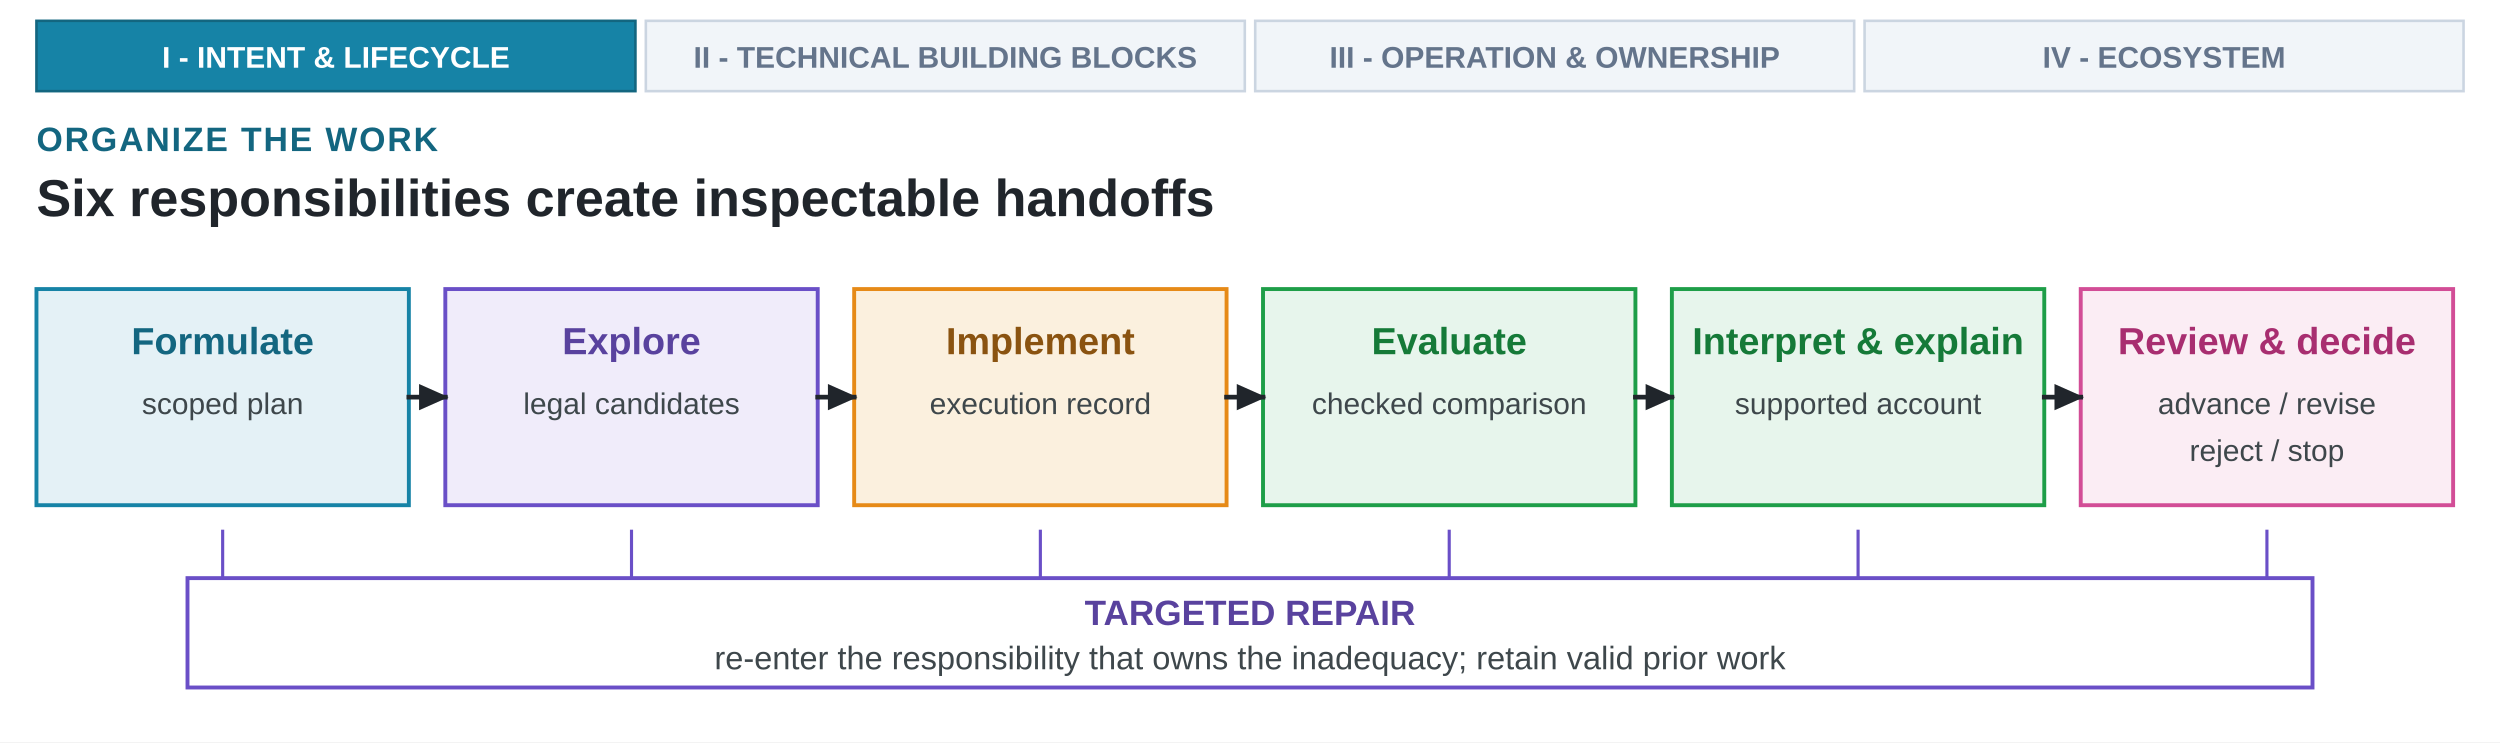
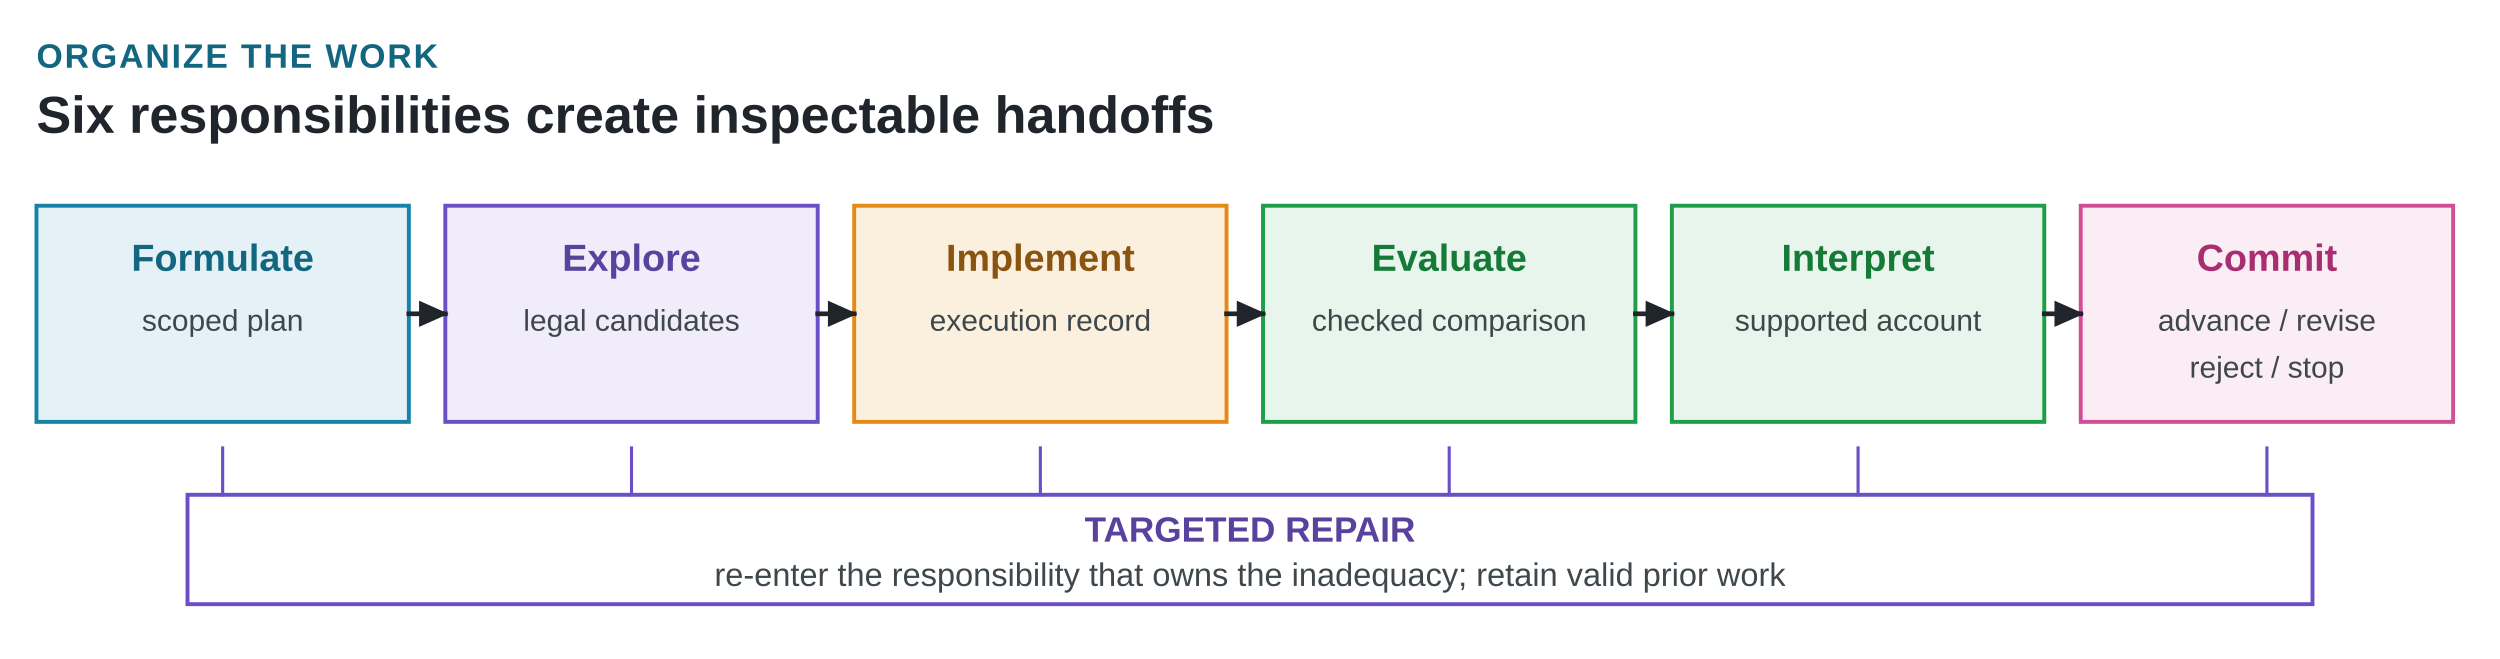
- <svg xmlns="http://www.w3.org/2000/svg" viewBox="0 0 960 285" role="img" aria-labelledby="cover-title-3 cover-desc-3">
+ <svg xmlns="http://www.w3.org/2000/svg" viewBox="0 32 960 253" role="img" aria-labelledby="cover-title-3 cover-desc-3">
  <defs>
    <marker id="arrow-ink" viewBox="0 0 10 10" refX="8" refY="5" markerWidth="7" markerHeight="7" orient="auto">
      <path d="M 0 1 L 9 5 L 0 9 Z" fill="#20252B" />
    </marker>
  </defs>
  <rect x="0" y="0" width="960" height="285" fill="#FFFFFF" />
-   <rect x="14.0" y="8" width="230.0" height="27" fill="#1683A6" stroke="#136680" stroke-width="1.0" />
-   <text x="129.0" y="26" text-anchor="middle" font-family="Arial, Helvetica, sans-serif" font-size="11.5" font-weight="700" fill="#FFFFFF">I - INTENT &amp; LIFECYCLE</text>
-   <rect x="248.0" y="8" width="230.0" height="27" fill="#F1F5F9" stroke="#CBD5E1" stroke-width="1.0" />
-   <text x="363.0" y="26" text-anchor="middle" font-family="Arial, Helvetica, sans-serif" font-size="11.5" font-weight="600" fill="#64748B">II - TECHNICAL BUILDING BLOCKS</text>
-   <rect x="482.0" y="8" width="230.0" height="27" fill="#F1F5F9" stroke="#CBD5E1" stroke-width="1.0" />
-   <text x="597.0" y="26" text-anchor="middle" font-family="Arial, Helvetica, sans-serif" font-size="11.5" font-weight="600" fill="#64748B">III - OPERATION &amp; OWNERSHIP</text>
-   <rect x="716.0" y="8" width="230.0" height="27" fill="#F1F5F9" stroke="#CBD5E1" stroke-width="1.0" />
-   <text x="831.0" y="26" text-anchor="middle" font-family="Arial, Helvetica, sans-serif" font-size="11.5" font-weight="600" fill="#64748B">IV - ECOSYSTEM</text>
  <text x="14" y="58" text-anchor="start" font-family="Arial, Helvetica, sans-serif" font-size="13" font-weight="700" fill="#136680" letter-spacing="0.7">ORGANIZE THE WORK</text>
  <text x="14" y="83" text-anchor="start" font-family="Arial, Helvetica, sans-serif" font-size="20" font-weight="700" fill="#20252B">Six responsibilities create inspectable handoffs</text>
  <rect x="14" y="111" width="143" height="83" fill="#E4F1F6" stroke="#1683A6" stroke-width="1.5" />
  <text x="85.5" y="136" text-anchor="middle" font-family="Arial, Helvetica, sans-serif" font-size="14.5" font-weight="700" fill="#136680">Formulate</text>
  <text x="85.5" y="159" text-anchor="middle" font-family="Arial, Helvetica, sans-serif" font-size="11.5" font-weight="400" fill="#3E474B">scoped plan</text>
  <rect x="171" y="111" width="143" height="83" fill="#F0ECFA" stroke="#6A4FC7" stroke-width="1.5" />
  <text x="242.5" y="136" text-anchor="middle" font-family="Arial, Helvetica, sans-serif" font-size="14.5" font-weight="700" fill="#59429E">Explore</text>
  <text x="242.5" y="159" text-anchor="middle" font-family="Arial, Helvetica, sans-serif" font-size="11.5" font-weight="400" fill="#3E474B">legal candidates</text>
  <path d="M 157 152.5 H 171" fill="none" stroke="#20252B" stroke-width="1.8" stroke-linecap="square" stroke-linejoin="miter" marker-end="url(#arrow-ink)" />
  <rect x="328" y="111" width="143" height="83" fill="#FBF0DE" stroke="#E68A17" stroke-width="1.5" />
  <text x="399.5" y="136" text-anchor="middle" font-family="Arial, Helvetica, sans-serif" font-size="14.5" font-weight="700" fill="#8A5310">Implement</text>
  <text x="399.5" y="159" text-anchor="middle" font-family="Arial, Helvetica, sans-serif" font-size="11.5" font-weight="400" fill="#3E474B">execution record</text>
  <path d="M 314 152.5 H 328" fill="none" stroke="#20252B" stroke-width="1.8" stroke-linecap="square" stroke-linejoin="miter" marker-end="url(#arrow-ink)" />
  <rect x="485" y="111" width="143" height="83" fill="#E7F5EC" stroke="#1E9E48" stroke-width="1.5" />
  <text x="556.5" y="136" text-anchor="middle" font-family="Arial, Helvetica, sans-serif" font-size="14.5" font-weight="700" fill="#157A38">Evaluate</text>
  <text x="556.5" y="159" text-anchor="middle" font-family="Arial, Helvetica, sans-serif" font-size="11.5" font-weight="400" fill="#3E474B">checked comparison</text>
  <path d="M 471 152.5 H 485" fill="none" stroke="#20252B" stroke-width="1.8" stroke-linecap="square" stroke-linejoin="miter" marker-end="url(#arrow-ink)" />
  <rect x="642" y="111" width="143" height="83" fill="#E7F5EC" stroke="#1E9E48" stroke-width="1.5" />
-   <text x="713.5" y="136" text-anchor="middle" font-family="Arial, Helvetica, sans-serif" font-size="14.5" font-weight="700" fill="#157A38">Interpret &amp; explain</text>
+   <text x="713.5" y="136" text-anchor="middle" font-family="Arial, Helvetica, sans-serif" font-size="14.5" font-weight="700" fill="#157A38">Interpret</text>
  <text x="713.5" y="159" text-anchor="middle" font-family="Arial, Helvetica, sans-serif" font-size="11.5" font-weight="400" fill="#3E474B">supported account</text>
  <path d="M 628 152.5 H 642" fill="none" stroke="#20252B" stroke-width="1.8" stroke-linecap="square" stroke-linejoin="miter" marker-end="url(#arrow-ink)" />
  <rect x="799" y="111" width="143" height="83" fill="#FBEDF4" stroke="#D24D96" stroke-width="1.5" />
-   <text x="870.5" y="136" text-anchor="middle" font-family="Arial, Helvetica, sans-serif" font-size="14.5" font-weight="700" fill="#A82E70">Review &amp; decide</text>
+   <text x="870.5" y="136" text-anchor="middle" font-family="Arial, Helvetica, sans-serif" font-size="14.5" font-weight="700" fill="#A82E70">Commit</text>
  <text x="870.5" y="159" text-anchor="middle" font-family="Arial, Helvetica, sans-serif" font-size="11.5" font-weight="400" fill="#3E474B">advance / revise</text>
  <text x="870.5" y="177" text-anchor="middle" font-family="Arial, Helvetica, sans-serif" font-size="11.5" font-weight="400" fill="#3E474B">reject / stop</text>
  <path d="M 785 152.5 H 799" fill="none" stroke="#20252B" stroke-width="1.8" stroke-linecap="square" stroke-linejoin="miter" marker-end="url(#arrow-ink)" />
  <rect x="72" y="222" width="816" height="42" fill="#FFFFFF" stroke="#6A4FC7" stroke-width="1.5" />
  <text x="480" y="240" text-anchor="middle" font-family="Arial, Helvetica, sans-serif" font-size="13.5" font-weight="700" fill="#59429E">TARGETED REPAIR</text>
  <text x="480" y="257" text-anchor="middle" font-family="Arial, Helvetica, sans-serif" font-size="12.5" font-weight="400" fill="#3E474B">re-enter the responsibility that owns the inadequacy; retain valid prior work</text>
  <path d="M 85.5 222 V 204" fill="none" stroke="#6A4FC7" stroke-width="1.2" stroke-linecap="square" stroke-linejoin="miter" />
  <path d="M 242.5 222 V 204" fill="none" stroke="#6A4FC7" stroke-width="1.2" stroke-linecap="square" stroke-linejoin="miter" />
  <path d="M 399.5 222 V 204" fill="none" stroke="#6A4FC7" stroke-width="1.2" stroke-linecap="square" stroke-linejoin="miter" />
  <path d="M 556.5 222 V 204" fill="none" stroke="#6A4FC7" stroke-width="1.2" stroke-linecap="square" stroke-linejoin="miter" />
  <path d="M 713.5 222 V 204" fill="none" stroke="#6A4FC7" stroke-width="1.2" stroke-linecap="square" stroke-linejoin="miter" />
  <path d="M 870.5 222 V 204" fill="none" stroke="#6A4FC7" stroke-width="1.2" stroke-linecap="square" stroke-linejoin="miter" />
</svg>
